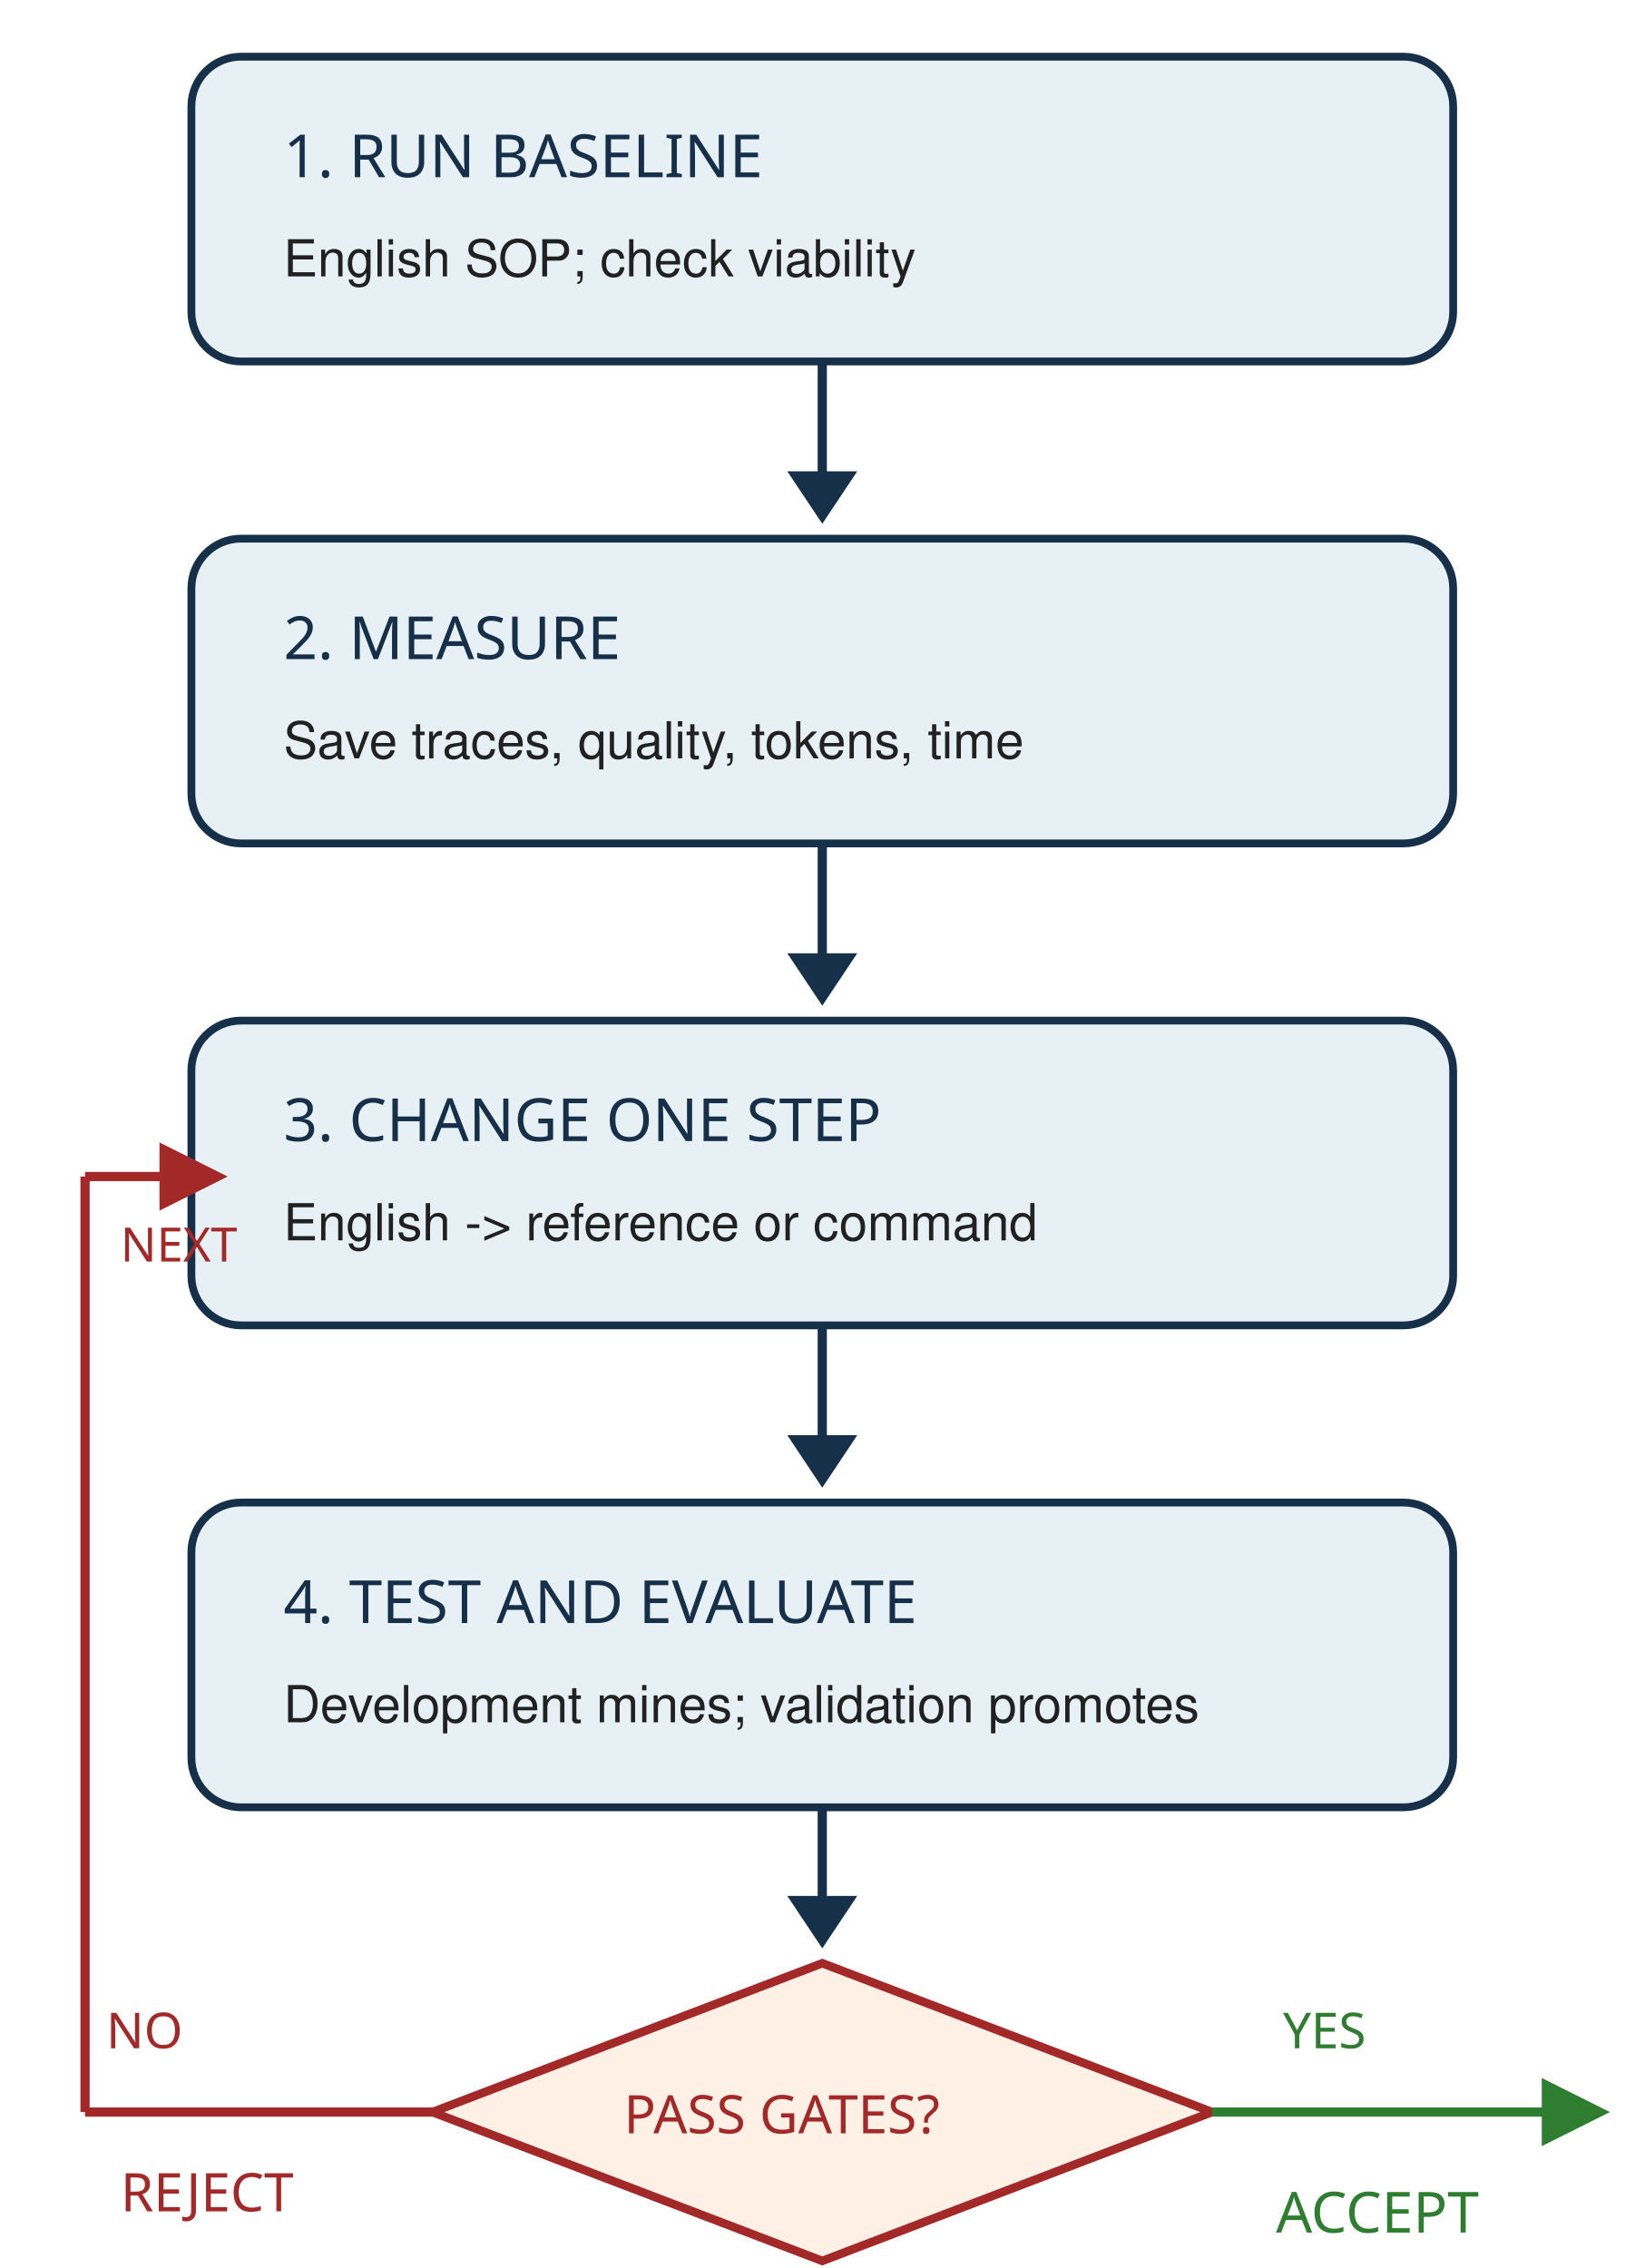
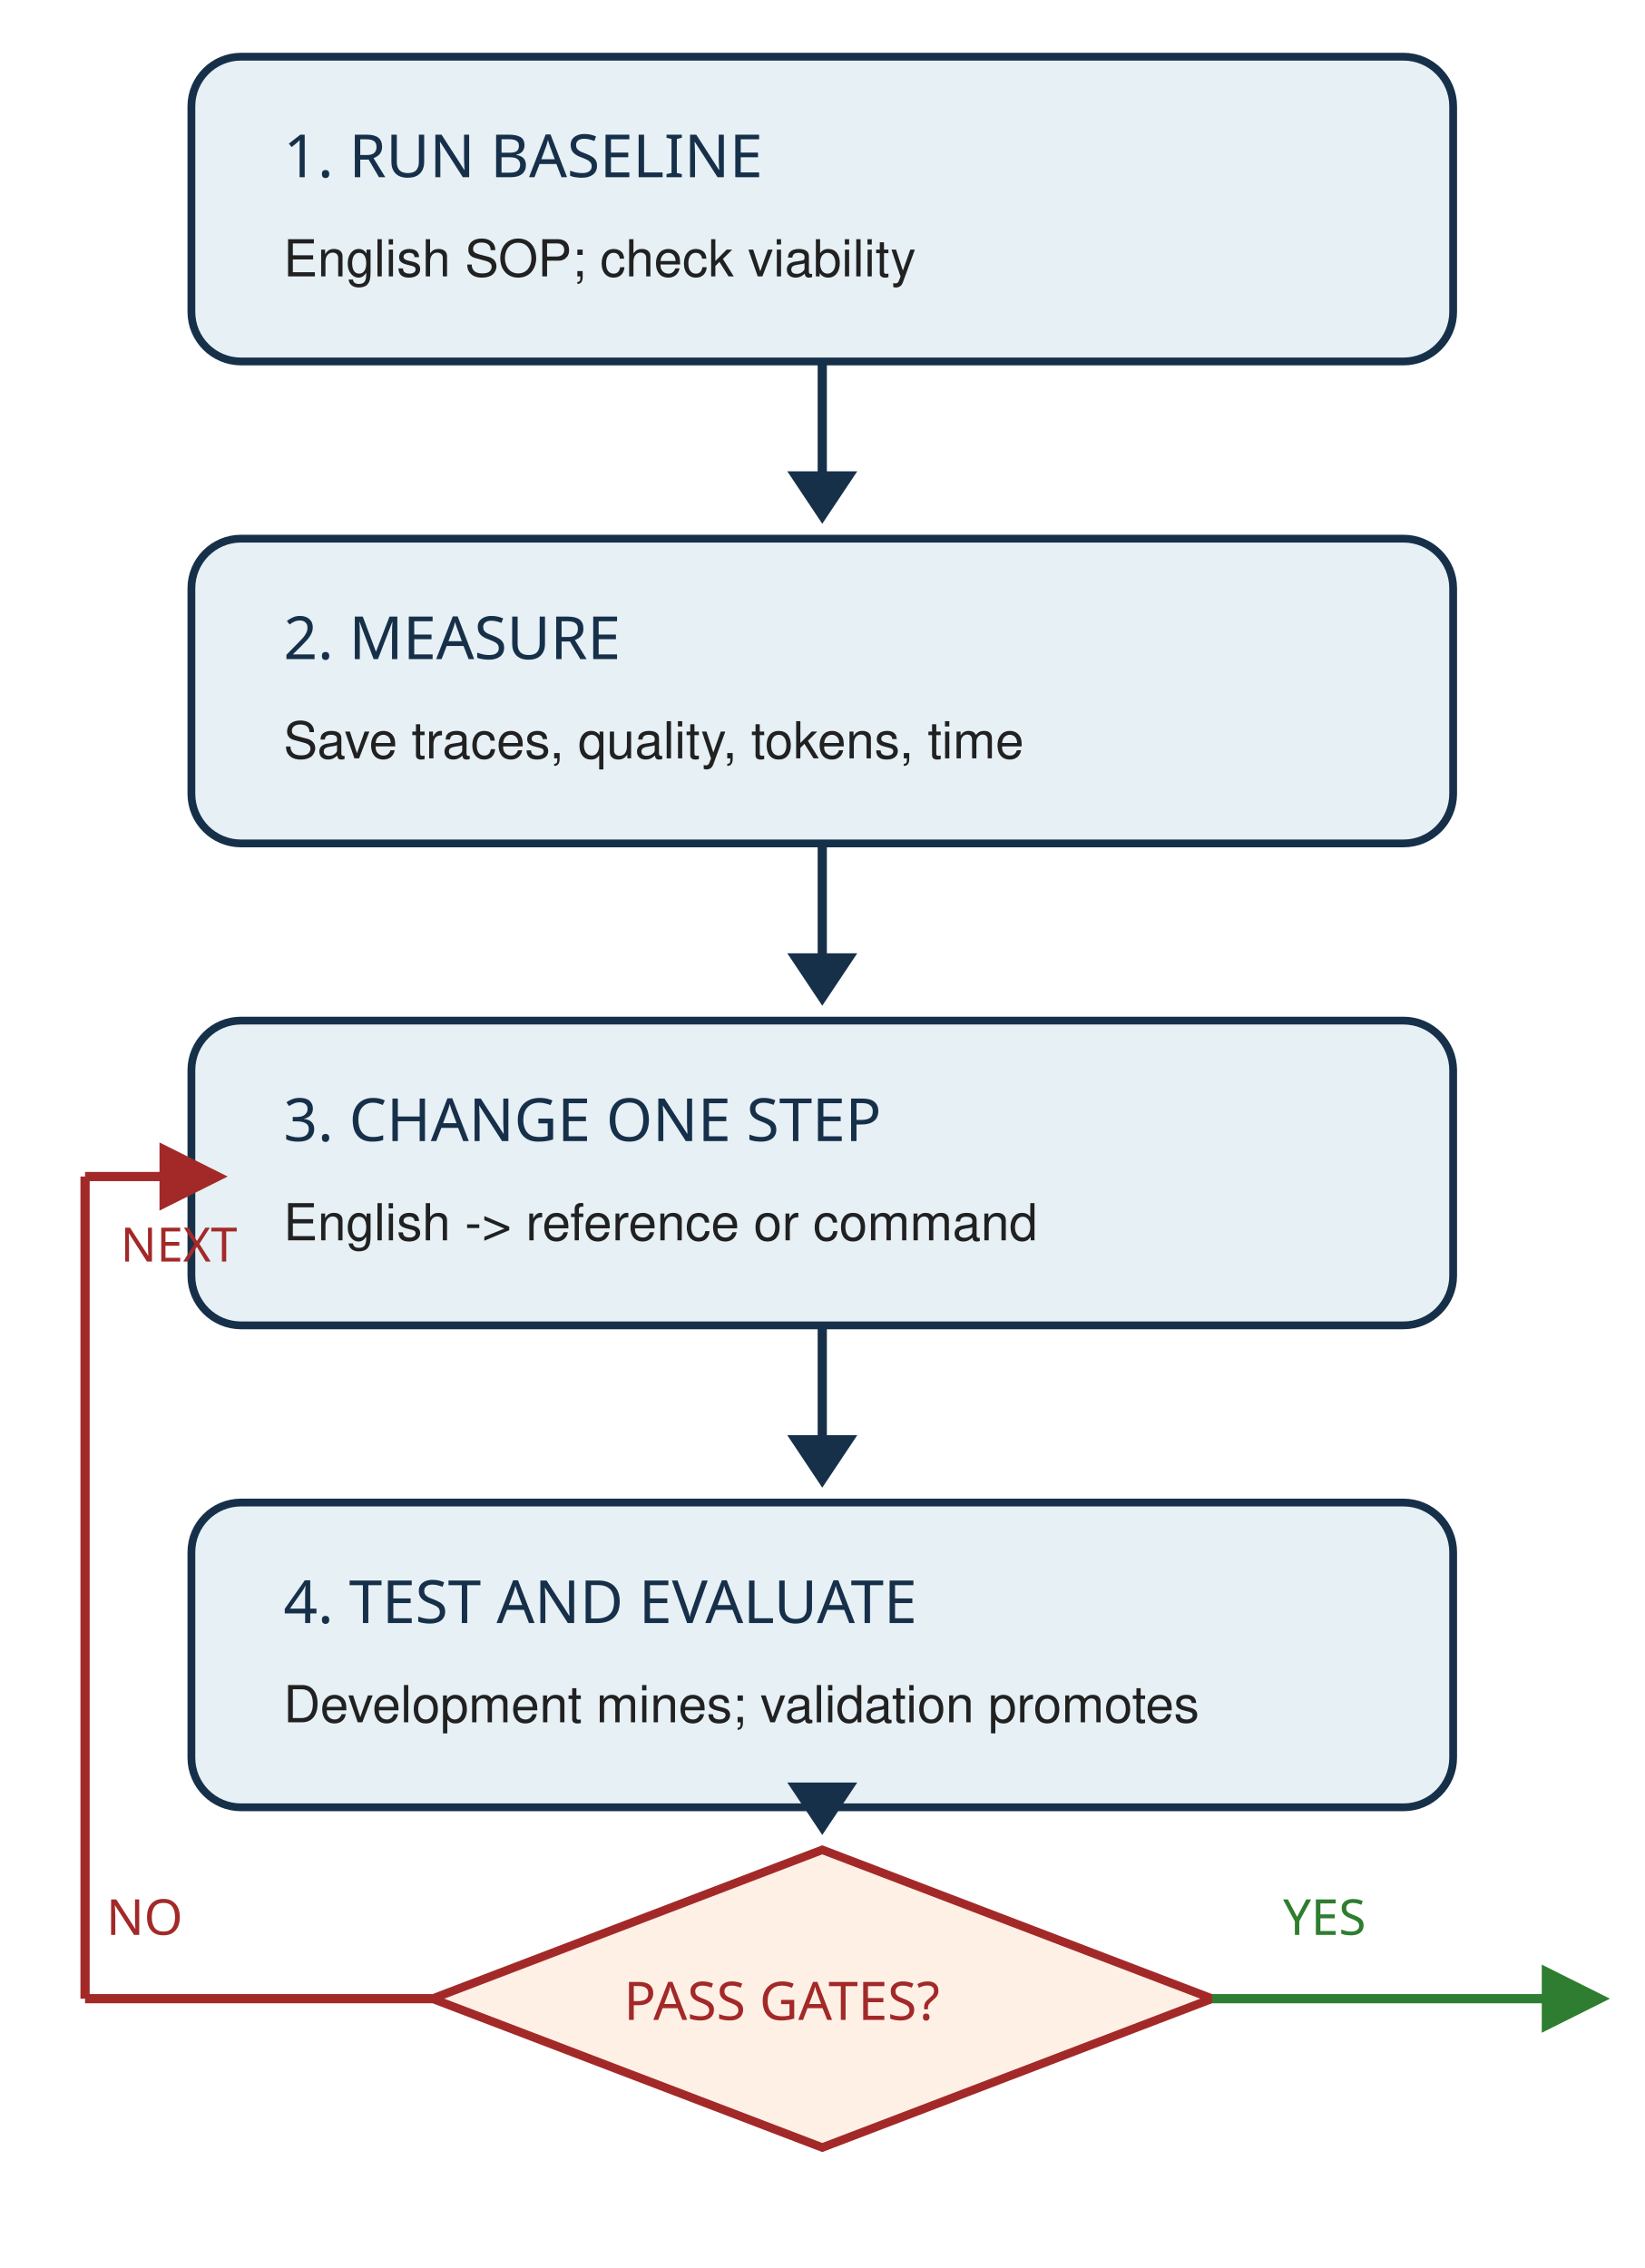
<svg xmlns="http://www.w3.org/2000/svg" width="232" height="320" preserveAspectRatio="xMinYMin meet" viewBox="0 0 232 320" version="1.0" fill-rule="evenodd">
  <clipPath id="clip">
    <rect x="0" y="0" width="232" height="320" />
  </clipPath>
  <g id="group" transform="scale(1,-1) translate(0,-320)" style="clip-path: url(#clip)">
    <g transform="">
      <rect x="27" y="269" width="178" height="43" rx="7" ry="7" style="stroke: rgb(9%,19%,29%); stroke-linecap: butt; stroke-width: 1.1; fill: rgb(90%,94%,96%); fill-rule: evenodd;" />
      <text x="40" y="295" style="font-family: Helvetica-Bold; font-size: 8.4px;fill: rgb(9%,19%,29%); stroke:none;" transform="translate(0,590) scale(1,-1)">1. RUN BASELINE</text>
      <text x="40" y="281" style="font-family: Helvetica; font-size: 7.2px;fill: rgb(13%,13%,13%); stroke:none;" transform="translate(0,562) scale(1,-1)">English SOP; check viability</text>
      <path d="M 116,269 L 116,250 Z" style="stroke: rgb(9%,19%,29%); stroke-linecap: butt; stroke-width: 1.3;" />
      <polygon points="112 253, 120 253, 116 247" style="stroke: rgb(9%,19%,29%); stroke-linecap: butt; stroke-width: 1; fill: rgb(9%,19%,29%); fill-rule: evenodd;" />
      <rect x="27" y="201" width="178" height="43" rx="7" ry="7" style="stroke: rgb(9%,19%,29%); stroke-linecap: butt; stroke-width: 1.1; fill: rgb(90%,94%,96%); fill-rule: evenodd;" />
      <text x="40" y="227" style="font-family: Helvetica-Bold; font-size: 8.4px;fill: rgb(9%,19%,29%); stroke:none;" transform="translate(0,454) scale(1,-1)">2. MEASURE</text>
      <text x="40" y="213" style="font-family: Helvetica; font-size: 7.2px;fill: rgb(13%,13%,13%); stroke:none;" transform="translate(0,426) scale(1,-1)">Save traces, quality, tokens, time</text>
      <path d="M 116,201 L 116,182 Z" style="stroke: rgb(9%,19%,29%); stroke-linecap: butt; stroke-width: 1.3;" />
      <polygon points="112 185, 120 185, 116 179" style="stroke: rgb(9%,19%,29%); stroke-linecap: butt; stroke-width: 1; fill: rgb(9%,19%,29%); fill-rule: evenodd;" />
      <rect x="27" y="133" width="178" height="43" rx="7" ry="7" style="stroke: rgb(9%,19%,29%); stroke-linecap: butt; stroke-width: 1.1; fill: rgb(90%,94%,96%); fill-rule: evenodd;" />
      <text x="40" y="159" style="font-family: Helvetica-Bold; font-size: 8.4px;fill: rgb(9%,19%,29%); stroke:none;" transform="translate(0,318) scale(1,-1)">3. CHANGE ONE STEP</text>
      <text x="40" y="145" style="font-family: Helvetica; font-size: 7.2px;fill: rgb(13%,13%,13%); stroke:none;" transform="translate(0,290) scale(1,-1)">English -&gt; reference or command</text>
      <path d="M 116,133 L 116,114 Z" style="stroke: rgb(9%,19%,29%); stroke-linecap: butt; stroke-width: 1.3;" />
      <polygon points="112 117, 120 117, 116 111" style="stroke: rgb(9%,19%,29%); stroke-linecap: butt; stroke-width: 1; fill: rgb(9%,19%,29%); fill-rule: evenodd;" />
      <rect x="27" y="65" width="178" height="43" rx="7" ry="7" style="stroke: rgb(9%,19%,29%); stroke-linecap: butt; stroke-width: 1.1; fill: rgb(90%,94%,96%); fill-rule: evenodd;" />
      <text x="40" y="91" style="font-family: Helvetica-Bold; font-size: 8.4px;fill: rgb(9%,19%,29%); stroke:none;" transform="translate(0,182) scale(1,-1)">4. TEST AND EVALUATE</text>
      <text x="40" y="77" style="font-family: Helvetica; font-size: 7.2px;fill: rgb(13%,13%,13%); stroke:none;" transform="translate(0,154) scale(1,-1)">Development mines; validation promotes</text>
-       <path d="M 116,65 L 116,49 Z" style="stroke: rgb(9%,19%,29%); stroke-linecap: butt; stroke-width: 1.3;" />
-       <polygon points="112 52, 120 52, 116 46" style="stroke: rgb(9%,19%,29%); stroke-linecap: butt; stroke-width: 1; fill: rgb(9%,19%,29%); fill-rule: evenodd;" />
-       <polygon points="116 43, 171 22, 116 1, 61 22" style="stroke: rgb(64%,16%,16%); stroke-linecap: butt; stroke-width: 1.2; fill: rgb(100%,94%,90%); fill-rule: evenodd;" />
-       <text x="88" y="19" style="font-family: Helvetica-Bold; font-size: 7.5px;fill: rgb(64%,16%,16%); stroke:none;" transform="translate(0,38) scale(1,-1)">PASS GATES?</text>
-       <path d="M 171,22 L 221,22 Z" style="stroke: rgb(18%,49%,19%); stroke-linecap: butt; stroke-width: 1.3;" />
-       <polygon points="218 26, 226 22, 218 18" style="stroke: rgb(18%,49%,19%); stroke-linecap: butt; stroke-width: 1; fill: rgb(18%,49%,19%); fill-rule: evenodd;" />
-       <text x="181" y="31" style="font-family: Helvetica-Bold; font-size: 7px;fill: rgb(18%,49%,19%); stroke:none;" transform="translate(0,62) scale(1,-1)">YES</text>
-       <text x="180" y="5" style="font-family: Helvetica-Bold; font-size: 8px;fill: rgb(18%,49%,19%); stroke:none;" transform="translate(0,10) scale(1,-1)">ACCEPT</text>
-       <path d="M 61,22 L 12,22 Z" style="stroke: rgb(64%,16%,16%); stroke-linecap: butt; stroke-width: 1.3;" />
-       <path d="M 12,22 L 12,154 Z" style="stroke: rgb(64%,16%,16%); stroke-linecap: butt; stroke-width: 1.3;" />
+       <path d="M 116,65 L 116,65 Z" style="stroke: rgb(9%,19%,29%); stroke-linecap: butt; stroke-width: 1.3;" />
+       <polygon points="112 68, 120 68, 116 62" style="stroke: rgb(9%,19%,29%); stroke-linecap: butt; stroke-width: 1; fill: rgb(9%,19%,29%); fill-rule: evenodd;" />
+       <polygon points="116 59, 171 38, 116 17, 61 38" style="stroke: rgb(64%,16%,16%); stroke-linecap: butt; stroke-width: 1.2; fill: rgb(100%,94%,90%); fill-rule: evenodd;" />
+       <text x="88" y="35" style="font-family: Helvetica-Bold; font-size: 7.5px;fill: rgb(64%,16%,16%); stroke:none;" transform="translate(0,70) scale(1,-1)">PASS GATES?</text>
+       <path d="M 171,38 L 221,38 Z" style="stroke: rgb(18%,49%,19%); stroke-linecap: butt; stroke-width: 1.3;" />
+       <polygon points="218 42, 226 38, 218 34" style="stroke: rgb(18%,49%,19%); stroke-linecap: butt; stroke-width: 1; fill: rgb(18%,49%,19%); fill-rule: evenodd;" />
+       <text x="181" y="47" style="font-family: Helvetica-Bold; font-size: 7px;fill: rgb(18%,49%,19%); stroke:none;" transform="translate(0,94) scale(1,-1)">YES</text>
+       <path d="M 61,38 L 12,38 Z" style="stroke: rgb(64%,16%,16%); stroke-linecap: butt; stroke-width: 1.3;" />
+       <path d="M 12,38 L 12,154 Z" style="stroke: rgb(64%,16%,16%); stroke-linecap: butt; stroke-width: 1.3;" />
      <path d="M 12,154 L 27,154 Z" style="stroke: rgb(64%,16%,16%); stroke-linecap: butt; stroke-width: 1.3;" />
      <polygon points="23 158, 31 154, 23 150" style="stroke: rgb(64%,16%,16%); stroke-linecap: butt; stroke-width: 1; fill: rgb(64%,16%,16%); fill-rule: evenodd;" />
-       <text x="15" y="31" style="font-family: Helvetica-Bold; font-size: 7px;fill: rgb(64%,16%,16%); stroke:none;" transform="translate(0,62) scale(1,-1)">NO</text>
-       <text x="17" y="8" style="font-family: Helvetica-Bold; font-size: 7.5px;fill: rgb(64%,16%,16%); stroke:none;" transform="translate(0,16) scale(1,-1)">REJECT</text>
+       <text x="15" y="47" style="font-family: Helvetica-Bold; font-size: 7px;fill: rgb(64%,16%,16%); stroke:none;" transform="translate(0,94) scale(1,-1)">NO</text>
      <text x="17" y="142" style="font-family: Helvetica-Bold; font-size: 6.7px;fill: rgb(64%,16%,16%); stroke:none;" transform="translate(0,284) scale(1,-1)">NEXT</text>
    </g>
  </g>
</svg>
